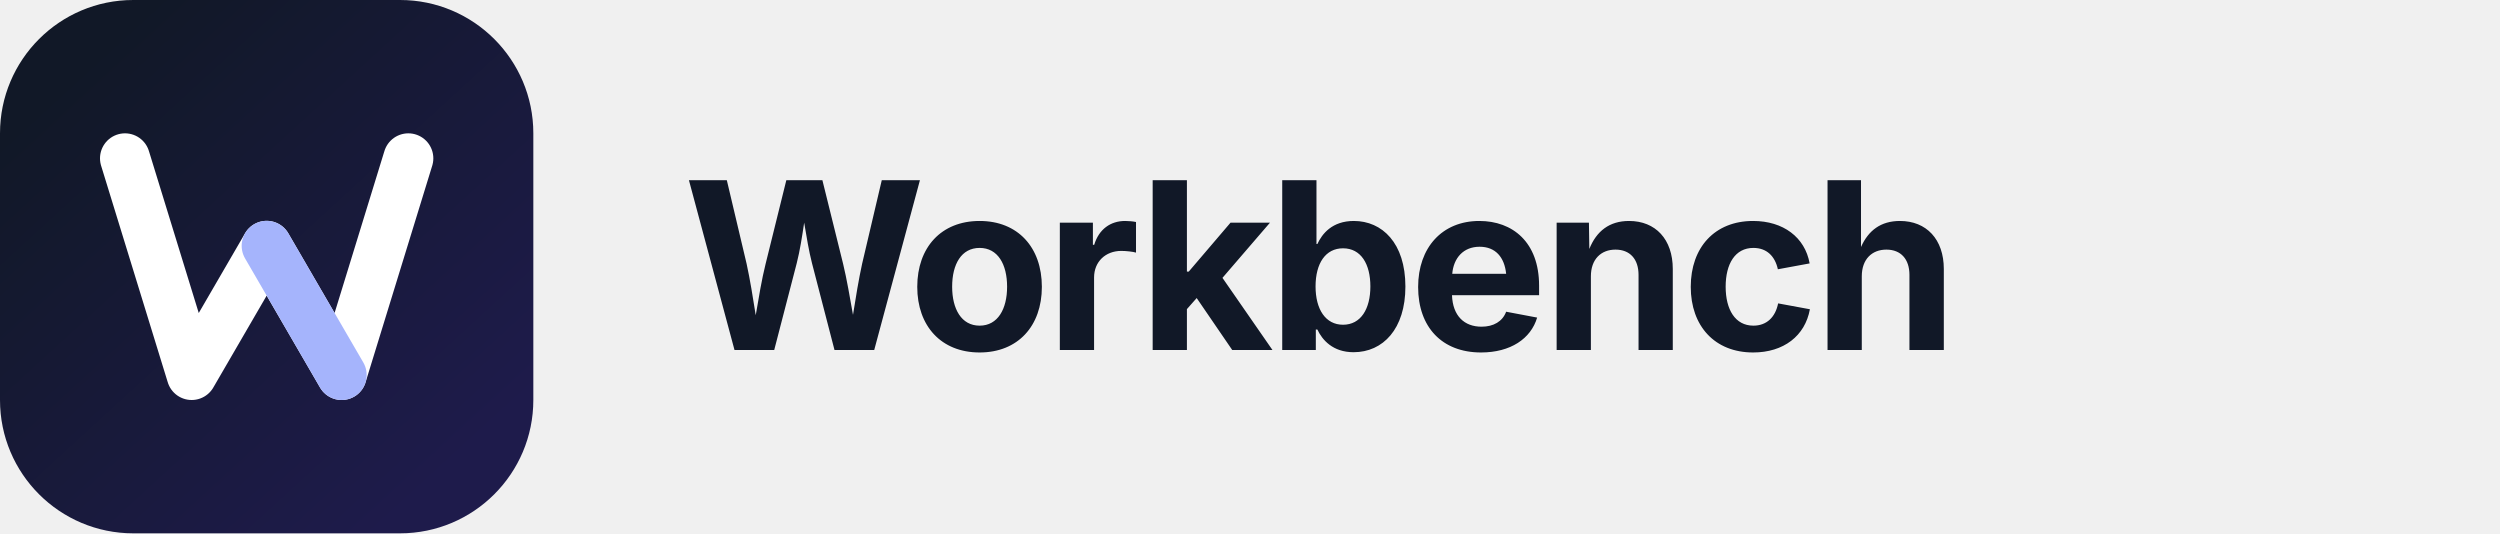
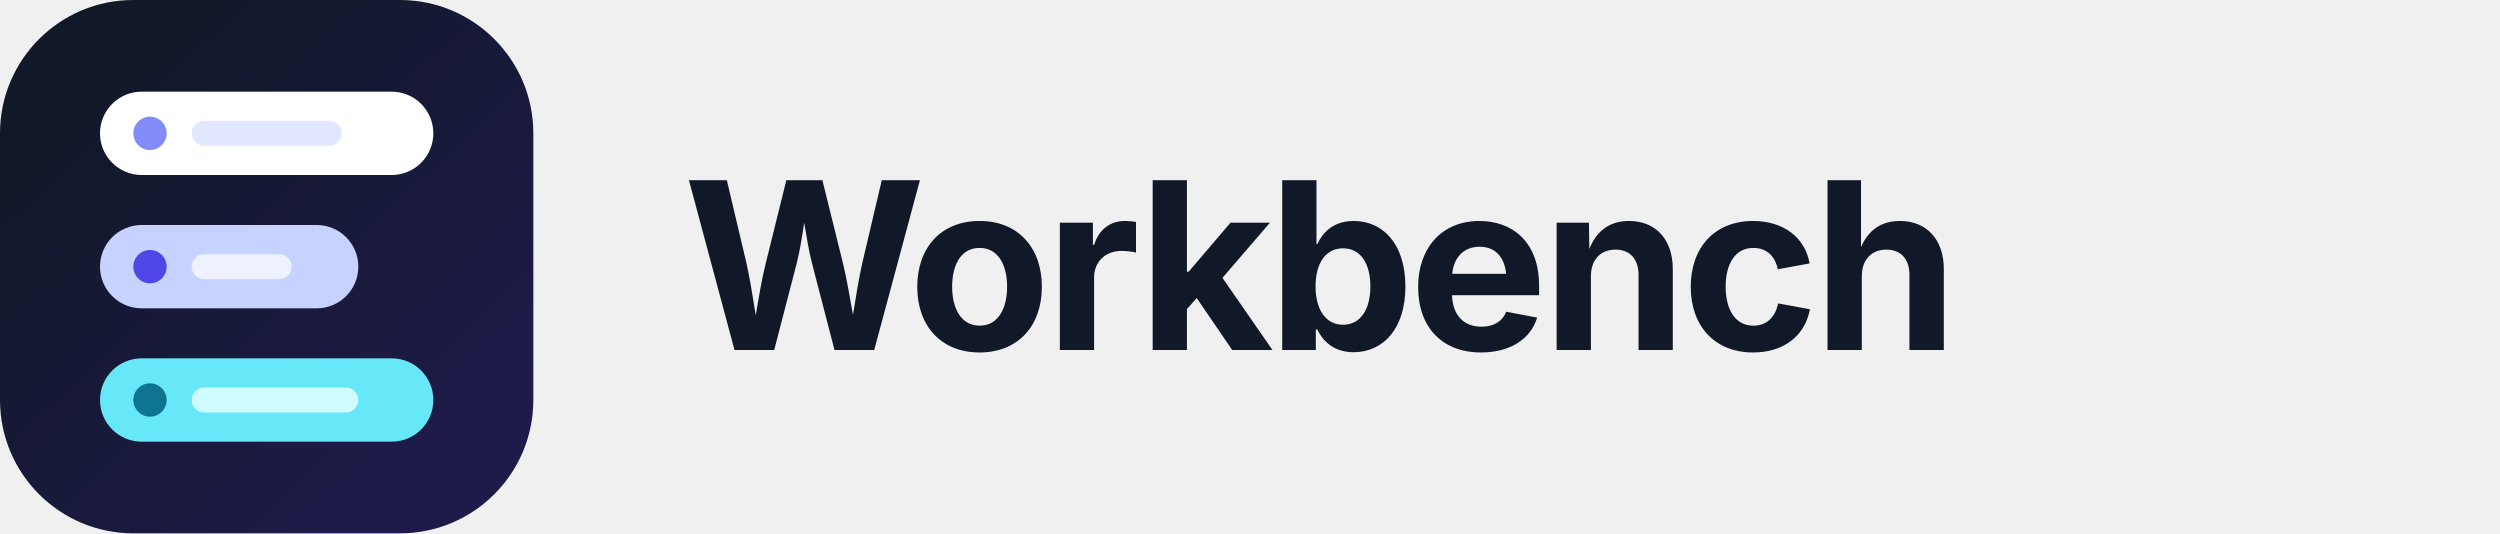
<svg xmlns="http://www.w3.org/2000/svg" viewBox="0 0 300 64" role="img" aria-labelledby="title desc">
  <defs>
    <linearGradient id="bg" x1="10" y1="8" x2="54" y2="56" gradientUnits="userSpaceOnUse">
      <stop stop-color="#111827" />
      <stop offset="1" stop-color="#1E1B4B" />
    </linearGradient>
  </defs>
  <rect x="0" y="0" width="64" height="64" rx="16" fill="url(#bg)" />
-   <path d="M15 19 23 45 32 29.5 41 45 49 19" fill="none" stroke="#fff" stroke-width="6" stroke-linecap="round" stroke-linejoin="round" />
-   <path d="M32 29.5 41 45" fill="none" stroke="#A5B4FC" stroke-width="6" stroke-linecap="round" stroke-linejoin="round" />
+   <rect x="12" y="11" width="40" height="10" rx="5" fill="#fff" />
+   <circle cx="18" cy="16" r="2" fill="#818CF8" />
+   <rect x="23" y="14.5" width="18" height="3" rx="1.5" fill="#E0E7FF" />
+   <rect x="12" y="27" width="31" height="10" rx="5" fill="#C7D2FE" />
+   <circle cx="18" cy="32" r="2" fill="#4F46E5" />
+   <rect x="23" y="30.5" width="12" height="3" rx="1.5" fill="#EEF2FF" />
+   <rect x="12" y="43" width="40" height="10" rx="5" fill="#67E8F9" />
+   <circle cx="18" cy="48" r="2" fill="#0E7490" />
+   <rect x="23" y="46.5" width="20" height="3" rx="1.5" fill="#CFFAFE" />
  <text x="82" y="42" fill="#111827" font-family="Inter, ui-sans-serif, system-ui, sans-serif" font-size="28" font-weight="700" letter-spacing="-0.7">Workbench</text>
</svg>
